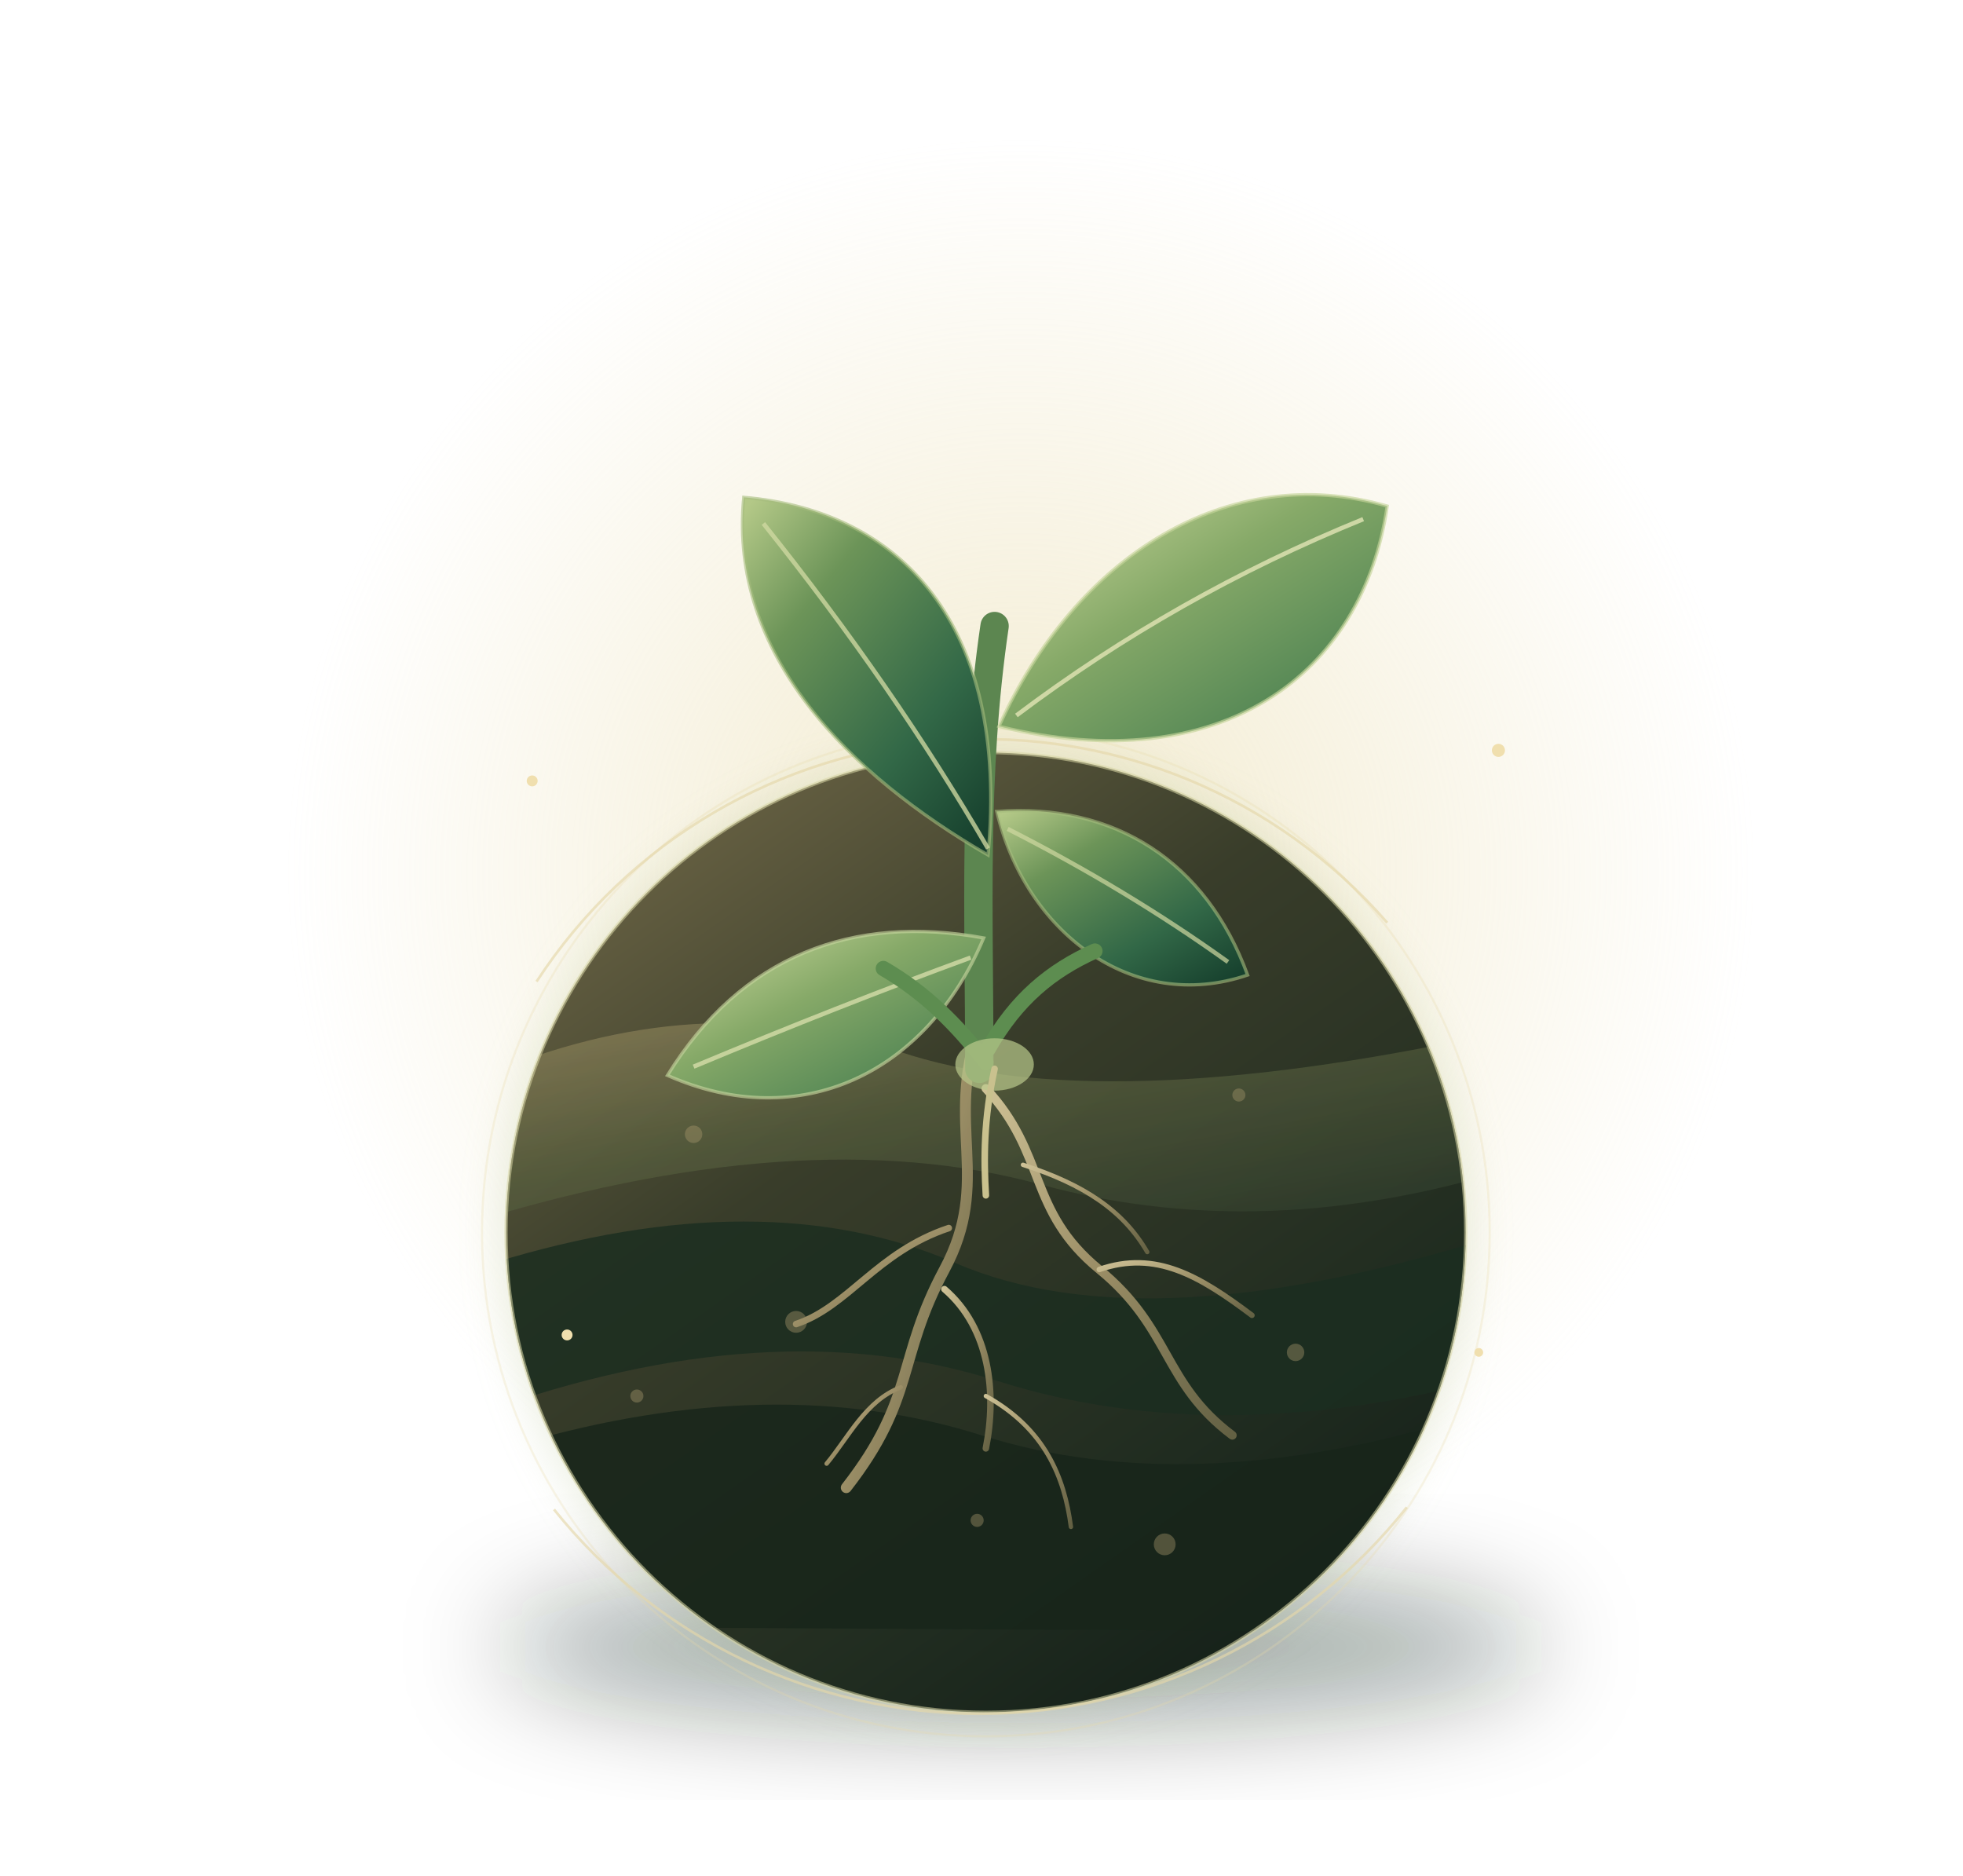
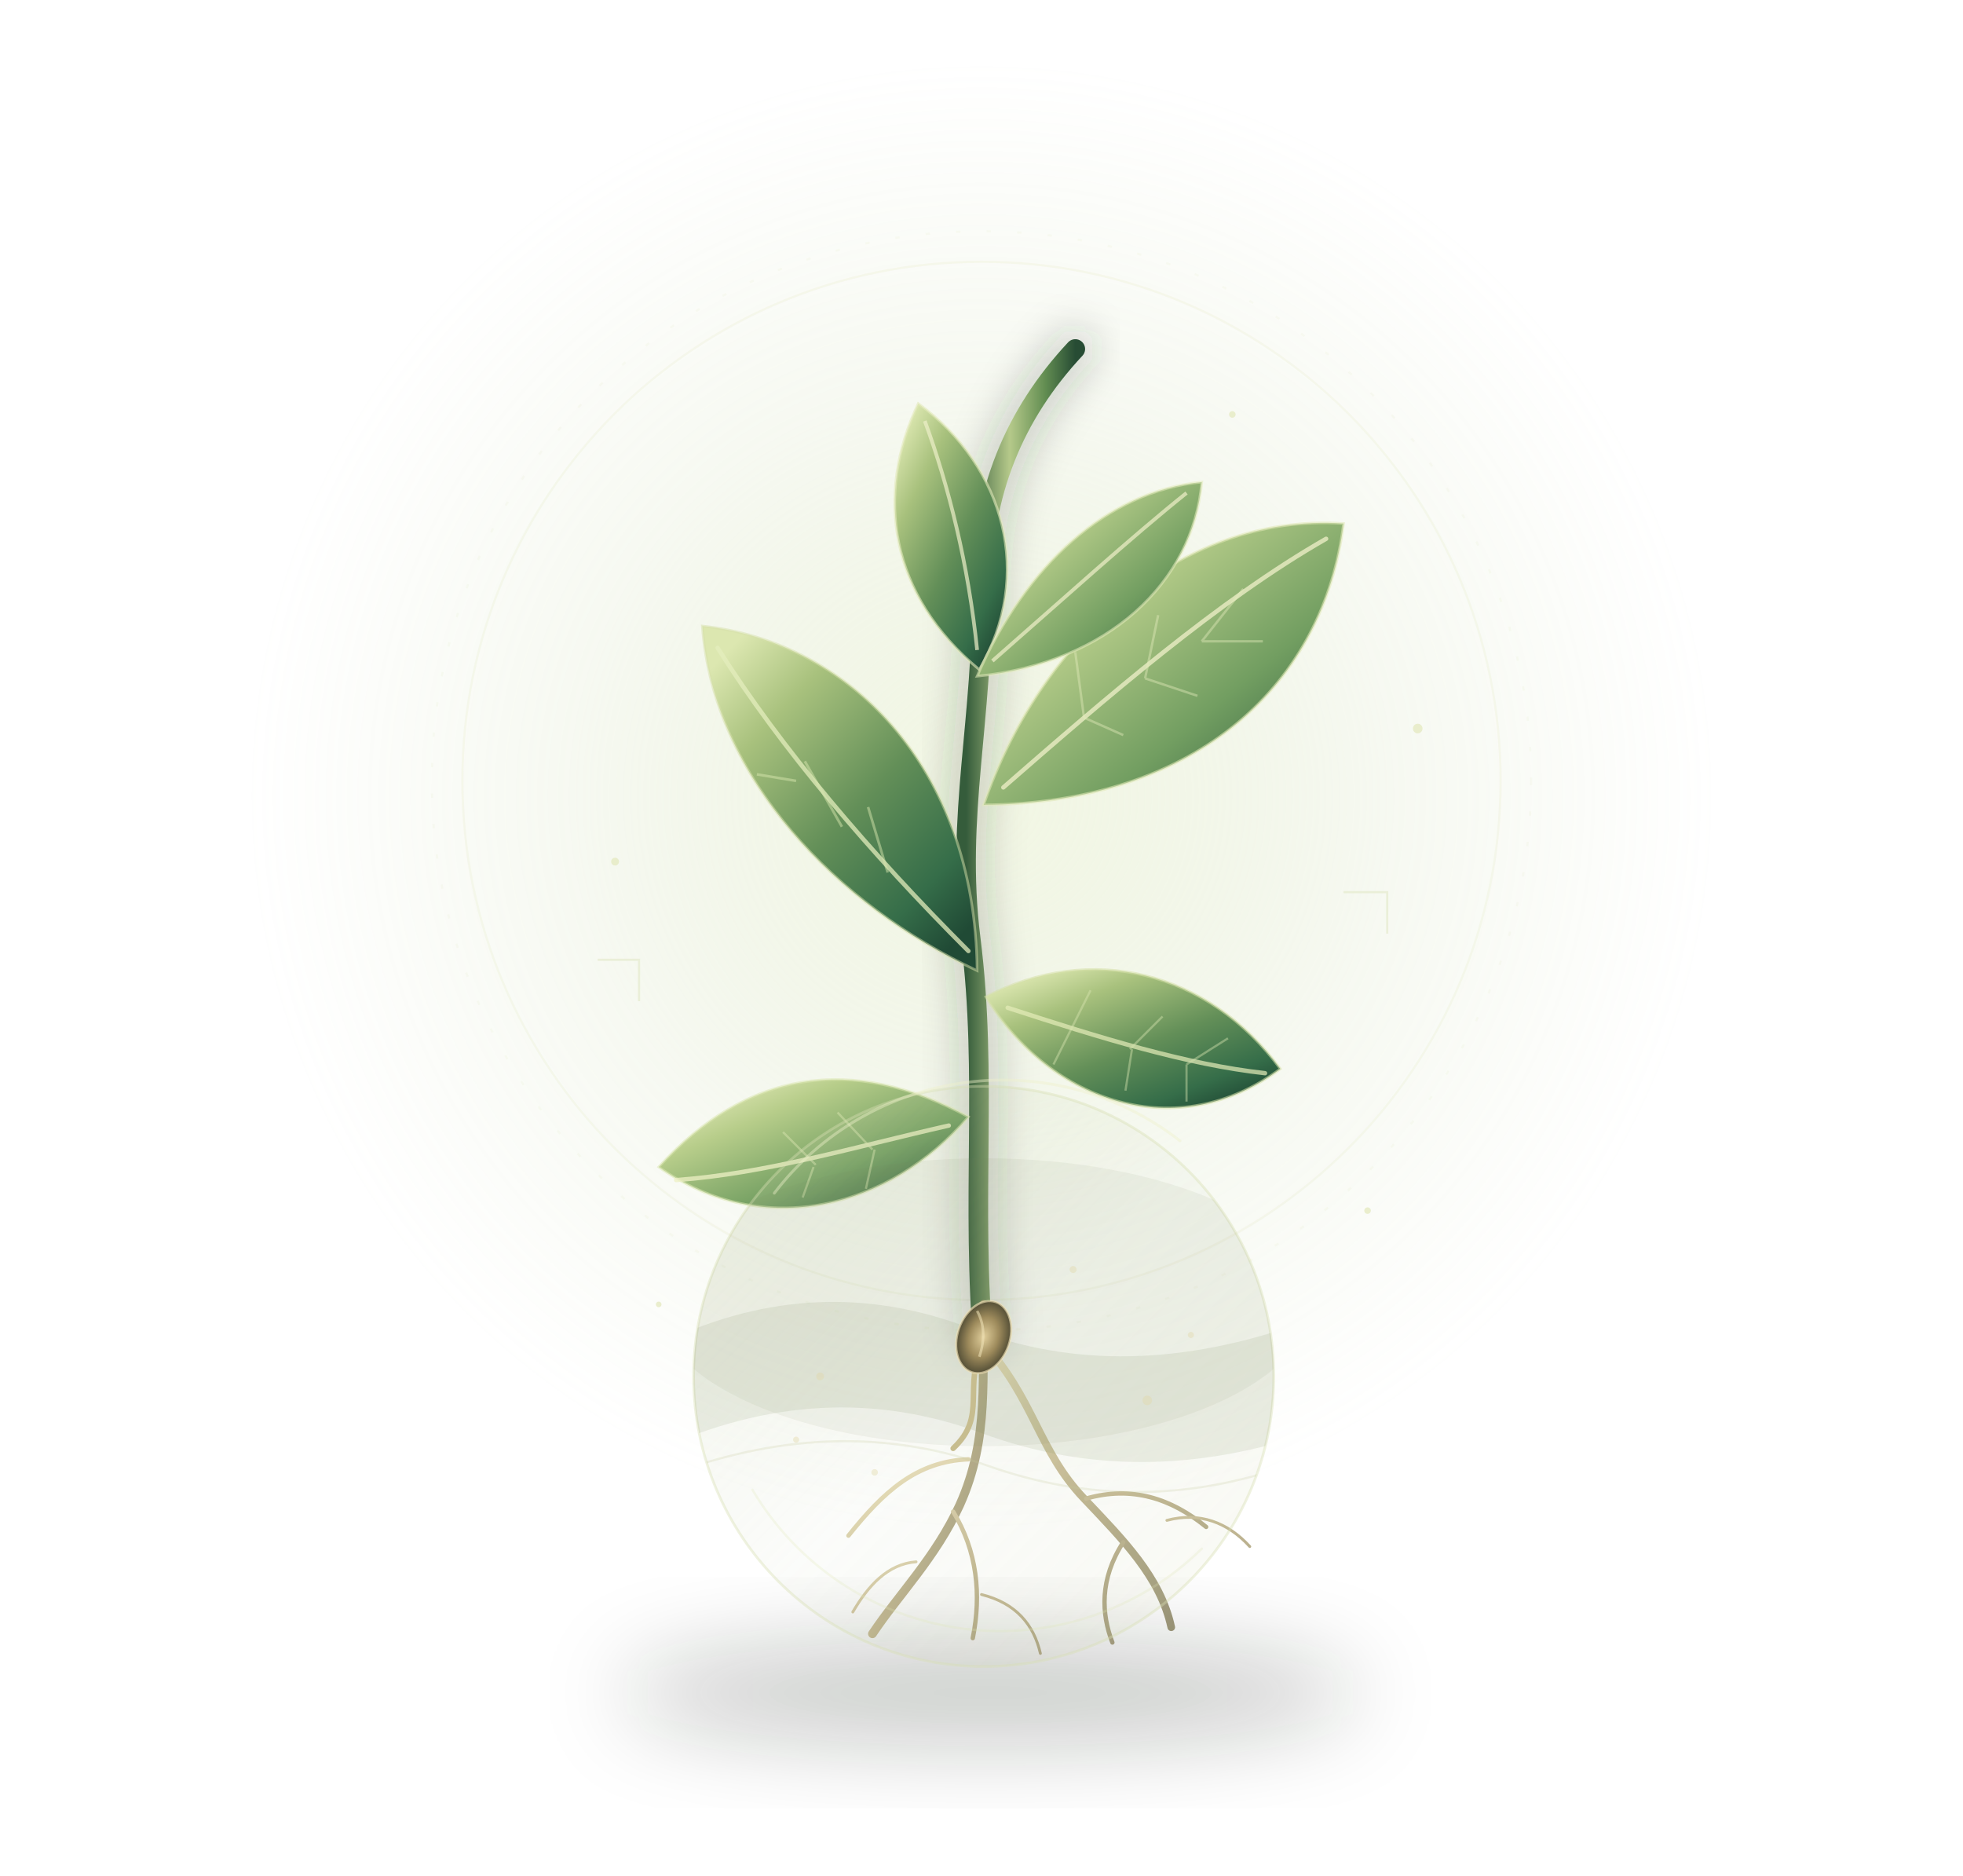
<svg xmlns="http://www.w3.org/2000/svg" viewBox="0 0 900 860" role="img" aria-labelledby="title desc">
  <defs>
-     <radialGradient id="halo">
-       <stop stop-color="#e7d9a5" stop-opacity=".55" />
-       <stop offset="1" stop-color="#e7d9a5" stop-opacity="0" />
+     <radialGradient id="aura">
+       <stop offset="0" stop-color="#dce9b4" stop-opacity=".36" />
+       <stop offset=".56" stop-color="#b7cc8c" stop-opacity=".12" />
+       <stop offset="1" stop-color="#b7cc8c" stop-opacity="0" />
    </radialGradient>
-     <linearGradient id="soil" x1=".15" y1="0" x2=".85" y2="1">
-       <stop stop-color="#6f6747" />
-       <stop offset=".36" stop-color="#393d2a" />
-       <stop offset=".75" stop-color="#202c20" />
-       <stop offset="1" stop-color="#121d17" />
+     <linearGradient id="leafA" x1=".12" y1=".05" x2=".88" y2=".95">
+       <stop stop-color="#dce7b0" />
+       <stop offset=".22" stop-color="#a8c17d" />
+       <stop offset=".55" stop-color="#638f58" />
+       <stop offset=".84" stop-color="#356d49" />
+       <stop offset="1" stop-color="#204a35" />
    </linearGradient>
-     <linearGradient id="soilLight" x1="0" y1="0" x2="1" y2="1">
-       <stop stop-color="#9a8b61" />
-       <stop offset=".4" stop-color="#5b6240" />
-       <stop offset="1" stop-color="#273629" />
+     <linearGradient id="leafB" x1=".05" y1=".05" x2=".95" y2=".9">
+       <stop stop-color="#edf0c4" />
+       <stop offset=".3" stop-color="#b7cd8a" />
+       <stop offset=".68" stop-color="#729e61" />
+       <stop offset="1" stop-color="#315f40" />
    </linearGradient>
-     <linearGradient id="leaf" x1=".05" y1="0" x2=".9" y2="1">
-       <stop stop-color="#b3c887" />
-       <stop offset=".28" stop-color="#6c9458" />
-       <stop offset=".7" stop-color="#326847" />
-       <stop offset="1" stop-color="#17412e" />
-     </linearGradient>
-     <linearGradient id="leafLight" x1="0" y1="0" x2="1" y2="1">
-       <stop stop-color="#d0dca0" />
-       <stop offset=".42" stop-color="#86a968" />
-       <stop offset="1" stop-color="#3a754b" />
+     <linearGradient id="stem" x1="0" y1="0" x2="1" y2="0">
+       <stop stop-color="#355c3b" />
+       <stop offset=".4" stop-color="#b5c98a" />
+       <stop offset=".72" stop-color="#638e52" />
+       <stop offset="1" stop-color="#274c34" />
    </linearGradient>
    <linearGradient id="root" x1="0" y1="0" x2="1" y2="1">
-       <stop stop-color="#f0dfae" />
-       <stop offset=".45" stop-color="#b8a678" />
-       <stop offset="1" stop-color="#726c4b" />
+       <stop stop-color="#eee1b6" />
+       <stop offset=".48" stop-color="#b5a77a" />
+       <stop offset="1" stop-color="#827b58" />
    </linearGradient>
-     <filter id="shadow" x="-50%" y="-50%" width="200%" height="200%">
-       <feGaussianBlur stdDeviation="24" />
+     <radialGradient id="seed">
+       <stop stop-color="#e0ce9b" />
+       <stop offset=".55" stop-color="#9e8b5c" />
+       <stop offset="1" stop-color="#534e36" />
+     </radialGradient>
+     <linearGradient id="glass" x1="0" y1="0" x2="1" y2="1">
+       <stop stop-color="#e7e8c7" stop-opacity=".2" />
+       <stop offset=".5" stop-color="#9daf7a" stop-opacity=".04" />
+       <stop offset="1" stop-color="#d9d7a9" stop-opacity=".13" />
+     </linearGradient>
+     <filter id="softShadow" x="-60%" y="-60%" width="220%" height="220%">
+       <feGaussianBlur stdDeviation="20" />
    </filter>
-     <filter id="glow" x="-50%" y="-50%" width="200%" height="200%">
-       <feGaussianBlur stdDeviation="8" />
+     <filter id="leafGlow" x="-40%" y="-40%" width="180%" height="180%">
+       <feGaussianBlur stdDeviation="9" />
    </filter>
-     <clipPath id="earthClip">
-       <circle cx="452" cy="565" r="220" />
+     <clipPath id="sphere">
+       <circle cx="451" cy="631" r="133" />
    </clipPath>
+     <g id="vein">
+       <path d="M0 0 C25 -10 59 -28 91 -52" fill="none" stroke="#e5edbc" stroke-opacity=".62" stroke-width="1.5" stroke-linecap="round" />
+       <path d="M28 -12 L22 -31 M43 -20 L49 -39 M59 -31 L72 -42 M26 -12 L15 4 M46 -22 L40 -2 M63 -33 L61 -14" fill="none" stroke="#d7e4ac" stroke-opacity=".38" stroke-width="1" stroke-linecap="round" />
+     </g>
  </defs>
-   <ellipse cx="468" cy="755" rx="240" ry="35" fill="#06120b" opacity=".36" filter="url(#shadow)" />
-   <circle cx="468" cy="400" r="340" fill="url(#halo)" />
-   <circle cx="452" cy="565" r="225" fill="#a6b77b" opacity=".18" filter="url(#glow)" />
-   <circle cx="452" cy="565" r="220" fill="url(#soil)" />
-   <g clip-path="url(#earthClip)" opacity=".82">
-     <path d="M220 494 Q320 451 412 482 T684 474 L710 530 Q587 573 477 543 T211 562Z" fill="url(#soilLight)" opacity=".8" />
-     <path d="M226 579 Q350 541 438 579 T688 566 L690 630 Q561 666 457 633 T220 648Z" fill="#1b2d20" />
-     <path d="M238 662 Q355 628 450 658 T671 650 L630 748 277 746Z" fill="#17251a" />
-     <g fill="#b4a274" opacity=".45">
-       <circle cx="318" cy="520" r="4" />
-       <circle cx="568" cy="502" r="3" />
-       <circle cx="365" cy="606" r="5" />
-       <circle cx="594" cy="620" r="4" />
-       <circle cx="448" cy="697" r="3" />
-       <circle cx="292" cy="640" r="3" />
-       <circle cx="534" cy="708" r="5" />
-     </g>
-     <g fill="none" stroke="url(#root)" stroke-linecap="round">
-       <path d="M449 470 C433 516 455 541 433 582 S420 641 388 682" stroke-width="5" />
-       <path d="M452 499 C480 529 471 555 504 582 S533 634 565 658" stroke-width="4" />
-       <path d="M435 563 C402 574 389 599 365 607" stroke-width="3" />
-       <path d="M433 591 C454 609 457 639 452 664" stroke-width="3" />
-       <path d="M504 582 C530 573 550 585 574 603" stroke-width="2.5" />
-       <path d="M413 636 C397 642 389 659 379 671" stroke-width="2" />
-       <path d="M452 640 C479 655 488 677 491 700" stroke-width="2" />
-       <path d="M469 534 C497 543 515 555 526 574" stroke-width="2" />
+   <ellipse cx="454" cy="776" rx="170" ry="24" fill="#07180f" opacity=".22" filter="url(#softShadow)" />
+   <circle cx="450" cy="365" r="340" fill="url(#aura)" />
+   <circle cx="450" cy="358" r="238" fill="none" stroke="#d4dda9" stroke-opacity=".16" stroke-width="1" />
+   <circle cx="450" cy="358" r="252" fill="none" stroke="#d4dda9" stroke-opacity=".1" stroke-width="1" stroke-dasharray="2 12" />
+   <path d="M451 612 C445 550 453 493 445 430 C438 374 451 329 450 270 C450 226 465 190 493 160" fill="none" stroke="#203e2c" stroke-opacity=".22" stroke-width="18" stroke-linecap="round" filter="url(#leafGlow)" />
+   <path d="M451 620 C445 550 453 493 445 430 C438 374 451 329 450 270 C450 226 465 190 493 160" fill="none" stroke="url(#stem)" stroke-width="9" stroke-linecap="round" />
+   <path d="M448 445 C384 415 327 357 322 287 C388 294 447 350 448 445Z" fill="url(#leafA)" stroke="#d6e1ab" stroke-opacity=".5" stroke-width="1.2" />
+   <path d="M444 436 C399 391 358 343 329 297" fill="none" stroke="#e4edbd" stroke-opacity=".74" stroke-width="2" stroke-linecap="round" />
+   <path d="M386 379 L369 349 M407 400 L398 370 M365 358 L347 355" fill="none" stroke="#d9e7b0" stroke-opacity=".48" stroke-width="1.2" />
+   <path d="M451 369 C476 295 540 235 616 240 C607 313 550 368 451 369Z" fill="url(#leafB)" stroke="#e1e8b6" stroke-opacity=".56" stroke-width="1.2" />
+   <path d="M460 361 C507 320 559 275 608 247" fill="none" stroke="#f0f0c9" stroke-opacity=".75" stroke-width="2" stroke-linecap="round" />
+   <path d="M497 329 L493 299 M525 311 L531 282 M551 294 L570 270 M497 329 L515 337 M525 311 L549 319 M551 294 L579 294" fill="none" stroke="#e5edbc" stroke-opacity=".42" stroke-width="1.1" />
+   <path d="M444 512 C390 483 342 491 302 535 C350 569 408 554 444 512Z" fill="url(#leafB)" stroke="#dce7b2" stroke-opacity=".52" stroke-width="1.2" />
+   <path d="M435 516 C391 526 351 538 310 541" fill="none" stroke="#edf0c4" stroke-opacity=".75" stroke-width="2" stroke-linecap="round" />
+   <path d="M400 527 L384 510 M374 534 L359 519 M401 527 L397 545 M373 535 L368 549" fill="none" stroke="#dce7b2" stroke-opacity=".45" stroke-width="1" />
+   <path d="M452 457 C500 432 554 445 587 490 C540 525 482 506 452 457Z" fill="url(#leafA)" stroke="#d4e0a7" stroke-opacity=".55" stroke-width="1.2" />
+   <path d="M462 462 C505 476 544 488 580 492" fill="none" stroke="#e6edb9" stroke-opacity=".7" stroke-width="2" stroke-linecap="round" />
+   <path d="M491 472 L500 454 M518 481 L533 466 M544 488 L563 476 M491 472 L483 488 M519 481 L516 500 M544 488 L544 505" fill="none" stroke="#dce7b2" stroke-opacity=".42" stroke-width="1" />
+   <path d="M449 307 C408 273 401 227 421 185 C461 214 474 264 449 307Z" fill="url(#leafA)" stroke="#e3eabb" stroke-opacity=".6" stroke-width="1.2" />
+   <path d="M448 298 C444 259 435 223 424 193" fill="none" stroke="#eff0c9" stroke-opacity=".7" stroke-width="1.7" />
+   <path d="M448 310 C470 259 508 225 551 221 C547 267 508 304 448 310Z" fill="url(#leafB)" stroke="#e3eabb" stroke-opacity=".55" stroke-width="1.2" />
+   <path d="M455 303 C487 275 519 246 544 226" fill="none" stroke="#f0f0c9" stroke-opacity=".7" stroke-width="1.7" />
+   <g opacity=".8">
+     <path d="M451 598 C450 630 454 659 440 690 C429 714 412 731 400 749" fill="none" stroke="url(#root)" stroke-width="4" stroke-linecap="round" />
+     <path d="M451 616 C474 641 476 665 497 687 C515 706 532 723 537 746" fill="none" stroke="url(#root)" stroke-width="3.5" stroke-linecap="round" />
+     <path d="M444 669 C420 670 405 684 389 704 M437 693 C448 711 450 731 446 751 M498 687 C519 681 537 687 553 700 M515 707 C504 724 505 740 510 753" fill="none" stroke="url(#root)" stroke-width="2" stroke-linecap="round" />
+     <path d="M420 716 C407 717 398 727 391 739 M450 731 C466 735 474 745 477 758 M535 697 C550 693 563 698 573 709" fill="none" stroke="url(#root)" stroke-width="1.3" stroke-linecap="round" />
+   </g>
+   <circle cx="451" cy="631" r="133" fill="url(#glass)" stroke="#d7dfb1" stroke-opacity=".4" stroke-width="1.2" />
+   <g clip-path="url(#sphere)">
+     <ellipse cx="451" cy="597" rx="150" ry="66" fill="#7c865b" fill-opacity=".08" />
+     <path d="M305 615 Q375 582 445 609 T598 606 L603 656 Q523 684 450 657 T301 665Z" fill="#7c8a5c" fill-opacity=".13" />
+     <path d="M310 675 Q385 648 453 672 T590 672" fill="none" stroke="#c6c99a" stroke-opacity=".22" stroke-width="1" />
+     <path d="M451 614 C441 637 453 649 437 664" fill="none" stroke="#c7bd8f" stroke-width="2.5" stroke-linecap="round" />
+     <ellipse cx="451" cy="613" rx="12" ry="17" transform="rotate(19 451 613)" fill="url(#seed)" stroke="#eee0b5" stroke-opacity=".65" />
+     <path d="M448 601 Q453 610 449 622" fill="none" stroke="#f0e3b8" stroke-opacity=".55" stroke-width="1.2" />
+     <g fill="#e2d8a9" fill-opacity=".4">
+       <circle cx="376" cy="631" r="1.8" />
+       <circle cx="526" cy="642" r="2.2" />
+       <circle cx="401" cy="675" r="1.5" />
+       <circle cx="492" cy="582" r="1.6" />
+       <circle cx="546" cy="612" r="1.4" />
+       <circle cx="365" cy="660" r="1.4" />
    </g>
  </g>
-   <circle cx="452" cy="565" r="220" fill="none" stroke="#d7d5a3" stroke-opacity=".55" stroke-width="1.5" />
-   <circle cx="452" cy="565" r="231" fill="none" stroke="#e7d9a5" stroke-opacity=".26" stroke-width="1" />
-   <g fill="none" stroke="#e5d8a9" stroke-opacity=".65">
-     <path d="M246 450 A245 245 0 0 1 636 423" stroke-width="1.2" />
-     <path d="M254 692 A250 250 0 0 0 645 691" stroke-width="1.2" />
+   <path d="M355 547 A132 132 0 0 1 541 523" fill="none" stroke="#eef0cb" stroke-opacity=".42" stroke-width="1.3" stroke-linecap="round" />
+   <path d="M345 683 A132 132 0 0 0 551 710" fill="none" stroke="#e0e6b6" stroke-opacity=".24" stroke-width="1.1" stroke-linecap="round" />
+   <g fill="#e4e9bf" opacity=".75">
+     <circle cx="650" cy="334" r="2.2" />
+     <circle cx="282" cy="395" r="1.8" />
+     <circle cx="627" cy="555" r="1.5" />
+     <circle cx="302" cy="598" r="1.3" />
+     <circle cx="565" cy="190" r="1.5" />
  </g>
-   <path d="M449 490 C449 418 446 355 456 287" fill="none" stroke="#5c8650" stroke-width="13" stroke-linecap="round" />
-   <path d="M453 392 C389 355 334 300 341 228 C412 234 463 285 453 392Z" fill="url(#leaf)" stroke="#a5bd7d" stroke-opacity=".6" stroke-width="1.5" />
-   <path d="M453 389 Q410 315 350 240" fill="none" stroke="#d0d9a2" stroke-opacity=".78" stroke-width="2" />
-   <path d="M458 333 C493 255 563 211 636 232 C625 309 560 358 458 333Z" fill="url(#leafLight)" stroke="#c5d59a" stroke-opacity=".65" stroke-width="1.5" />
-   <path d="M466 328 Q539 273 625 238" fill="none" stroke="#e2e5b5" stroke-opacity=".8" stroke-width="2" />
-   <path d="M451 430 C391 419 340 438 306 493 C367 520 425 492 451 430Z" fill="url(#leafLight)" stroke="#c4d39b" stroke-opacity=".65" stroke-width="1.5" />
-   <path d="M445 439 Q385 461 318 489" fill="none" stroke="#e0e4b1" stroke-opacity=".72" stroke-width="2" />
-   <path d="M457 372 C511 368 553 395 572 447 C519 465 470 427 457 372Z" fill="url(#leaf)" stroke="#a5bd7d" stroke-opacity=".6" stroke-width="1.5" />
-   <path d="M462 380 Q517 408 563 441" fill="none" stroke="#d0d9a2" stroke-opacity=".7" stroke-width="2" />
-   <path d="M452 487 C439 470 424 455 405 444" fill="none" stroke="#5d8d50" stroke-width="7" stroke-linecap="round" />
-   <path d="M453 481 C466 458 482 445 502 436" fill="none" stroke="#5d8d50" stroke-width="7" stroke-linecap="round" />
-   <ellipse cx="456" cy="488" rx="18" ry="12" fill="#b9c98b" opacity=".7" />
-   <path d="M456 490 C451 513 451 531 452 548" fill="none" stroke="#c9c18e" stroke-width="3" stroke-linecap="round" />
-   <g fill="#f0dfae">
-     <circle cx="687" cy="344" r="3" />
-     <circle cx="244" cy="358" r="2.5" />
-     <circle cx="678" cy="620" r="2" />
-     <circle cx="260" cy="612" r="2.5" />
+   <g fill="none" stroke="#d7e0b0" stroke-opacity=".38">
+     <path d="M274 440 L293 440 L293 459" />
+     <path d="M616 409 L636 409 L636 428" />
  </g>
</svg>
